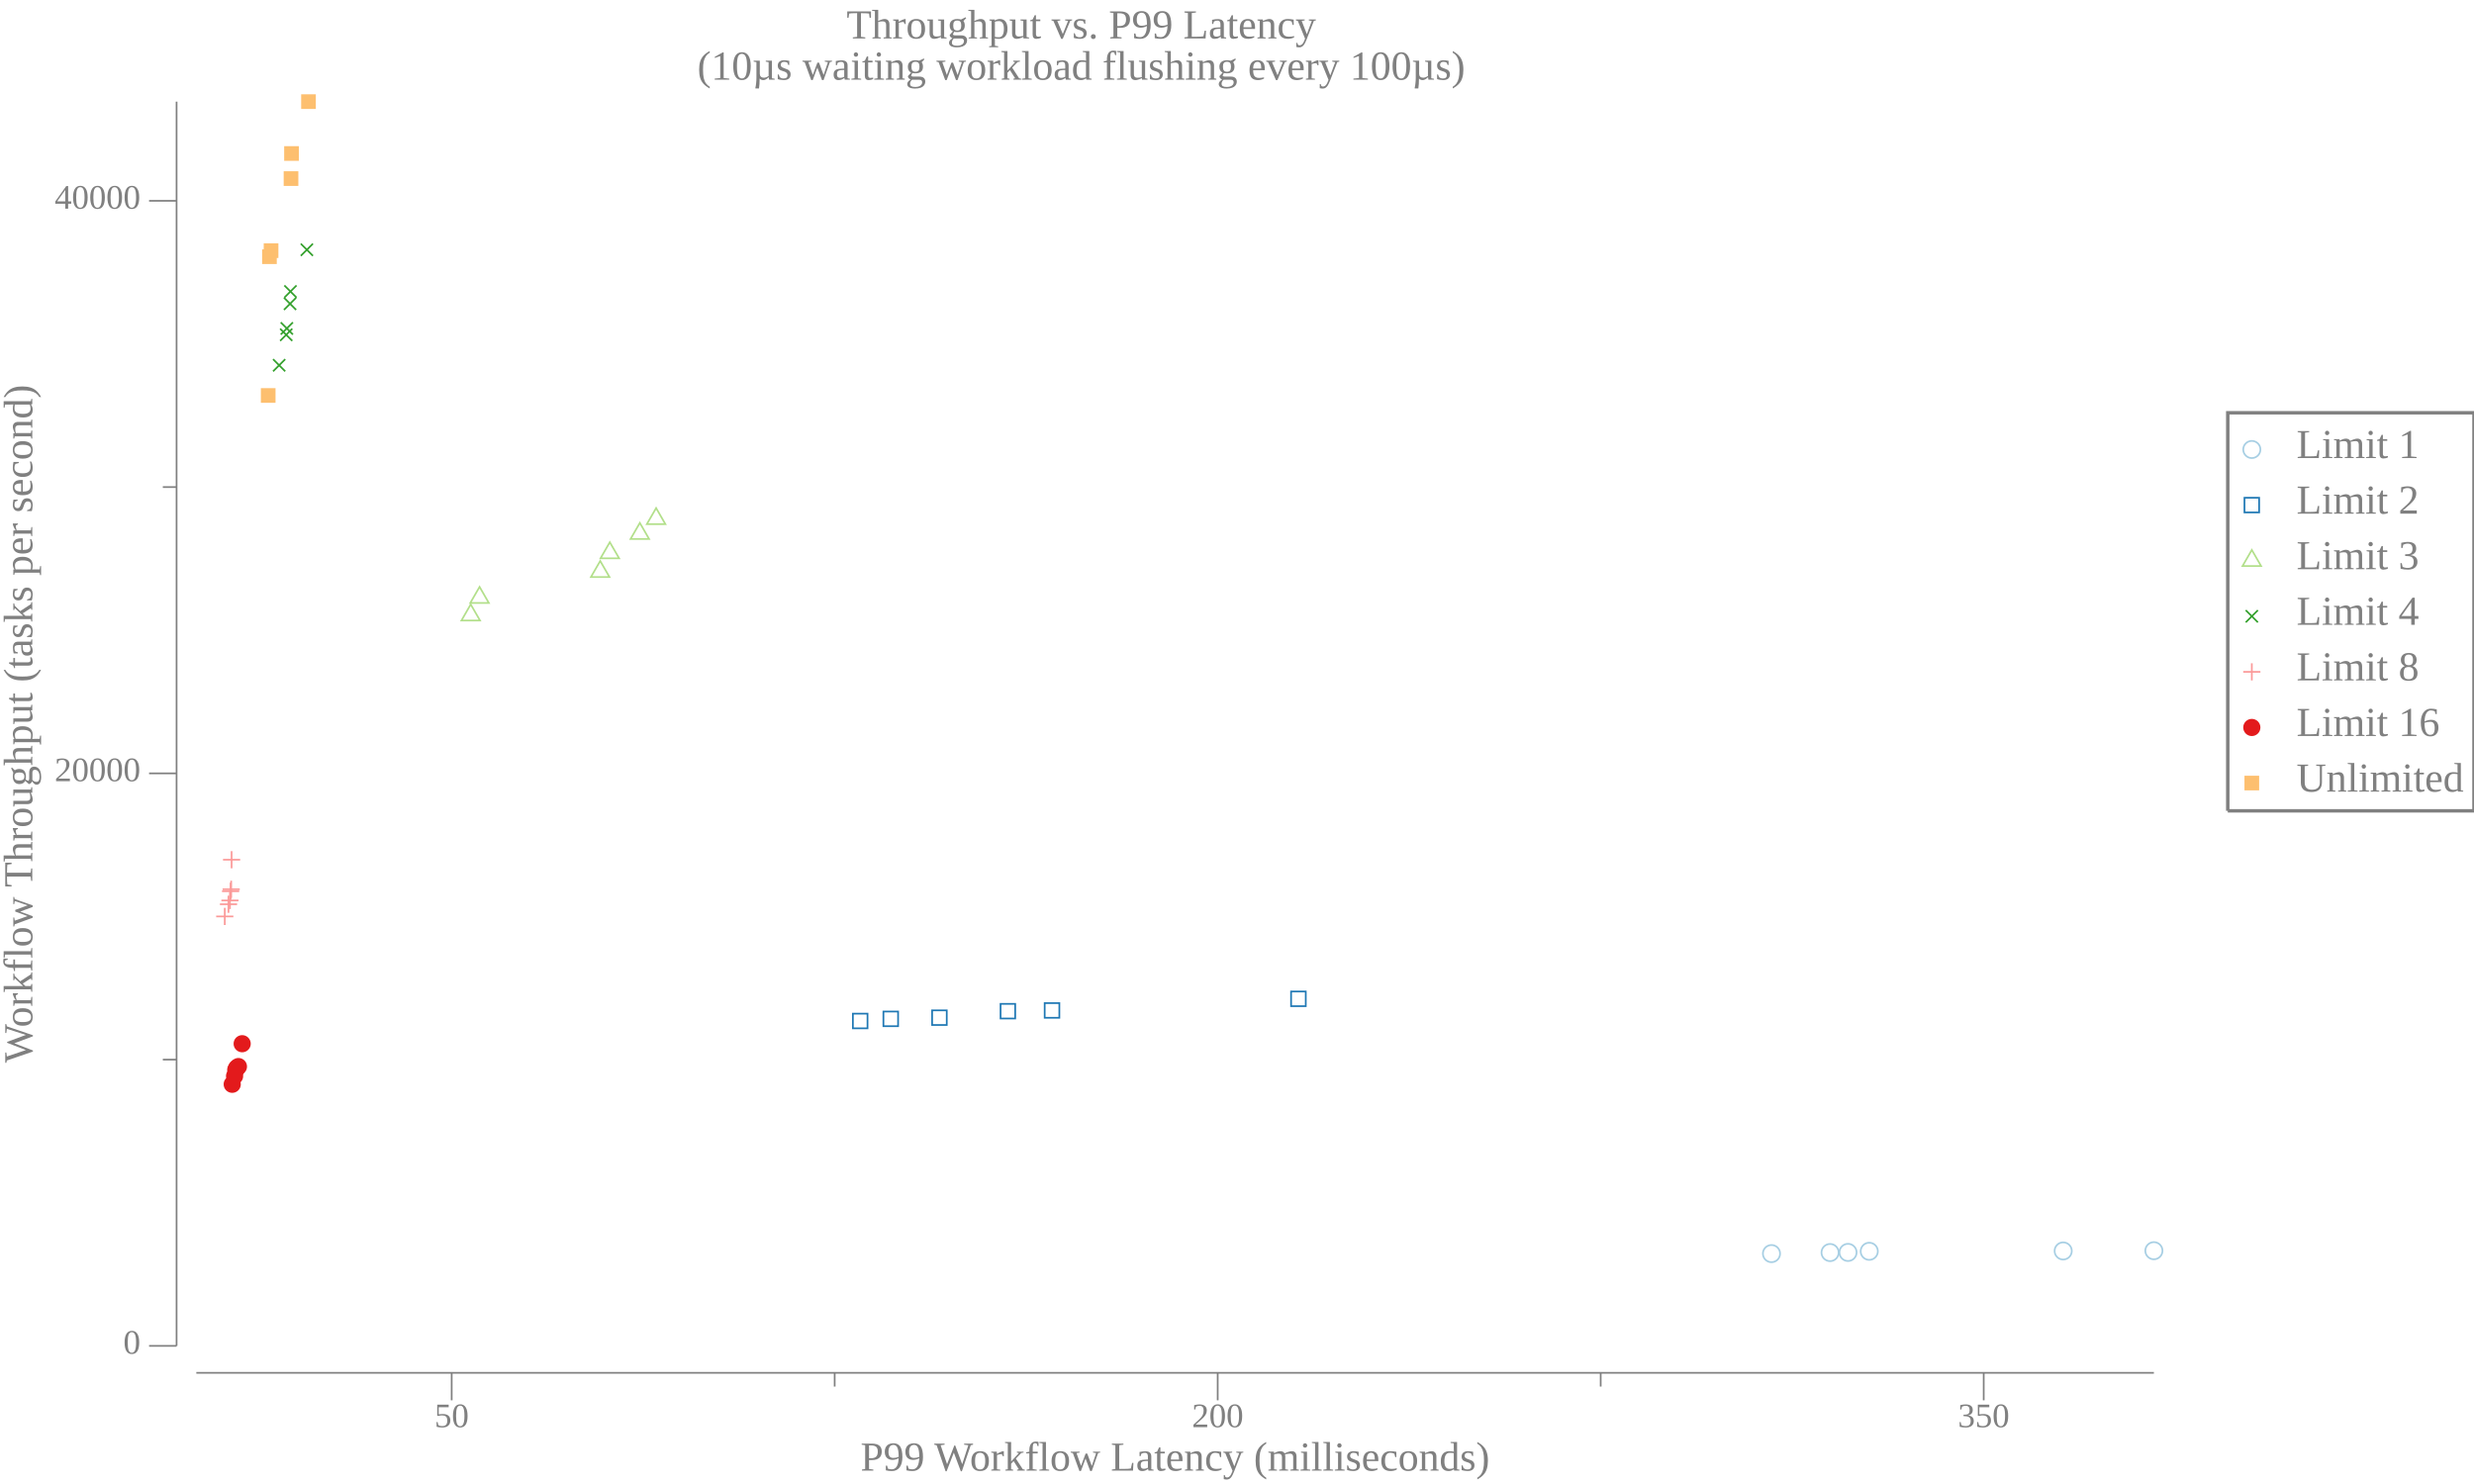
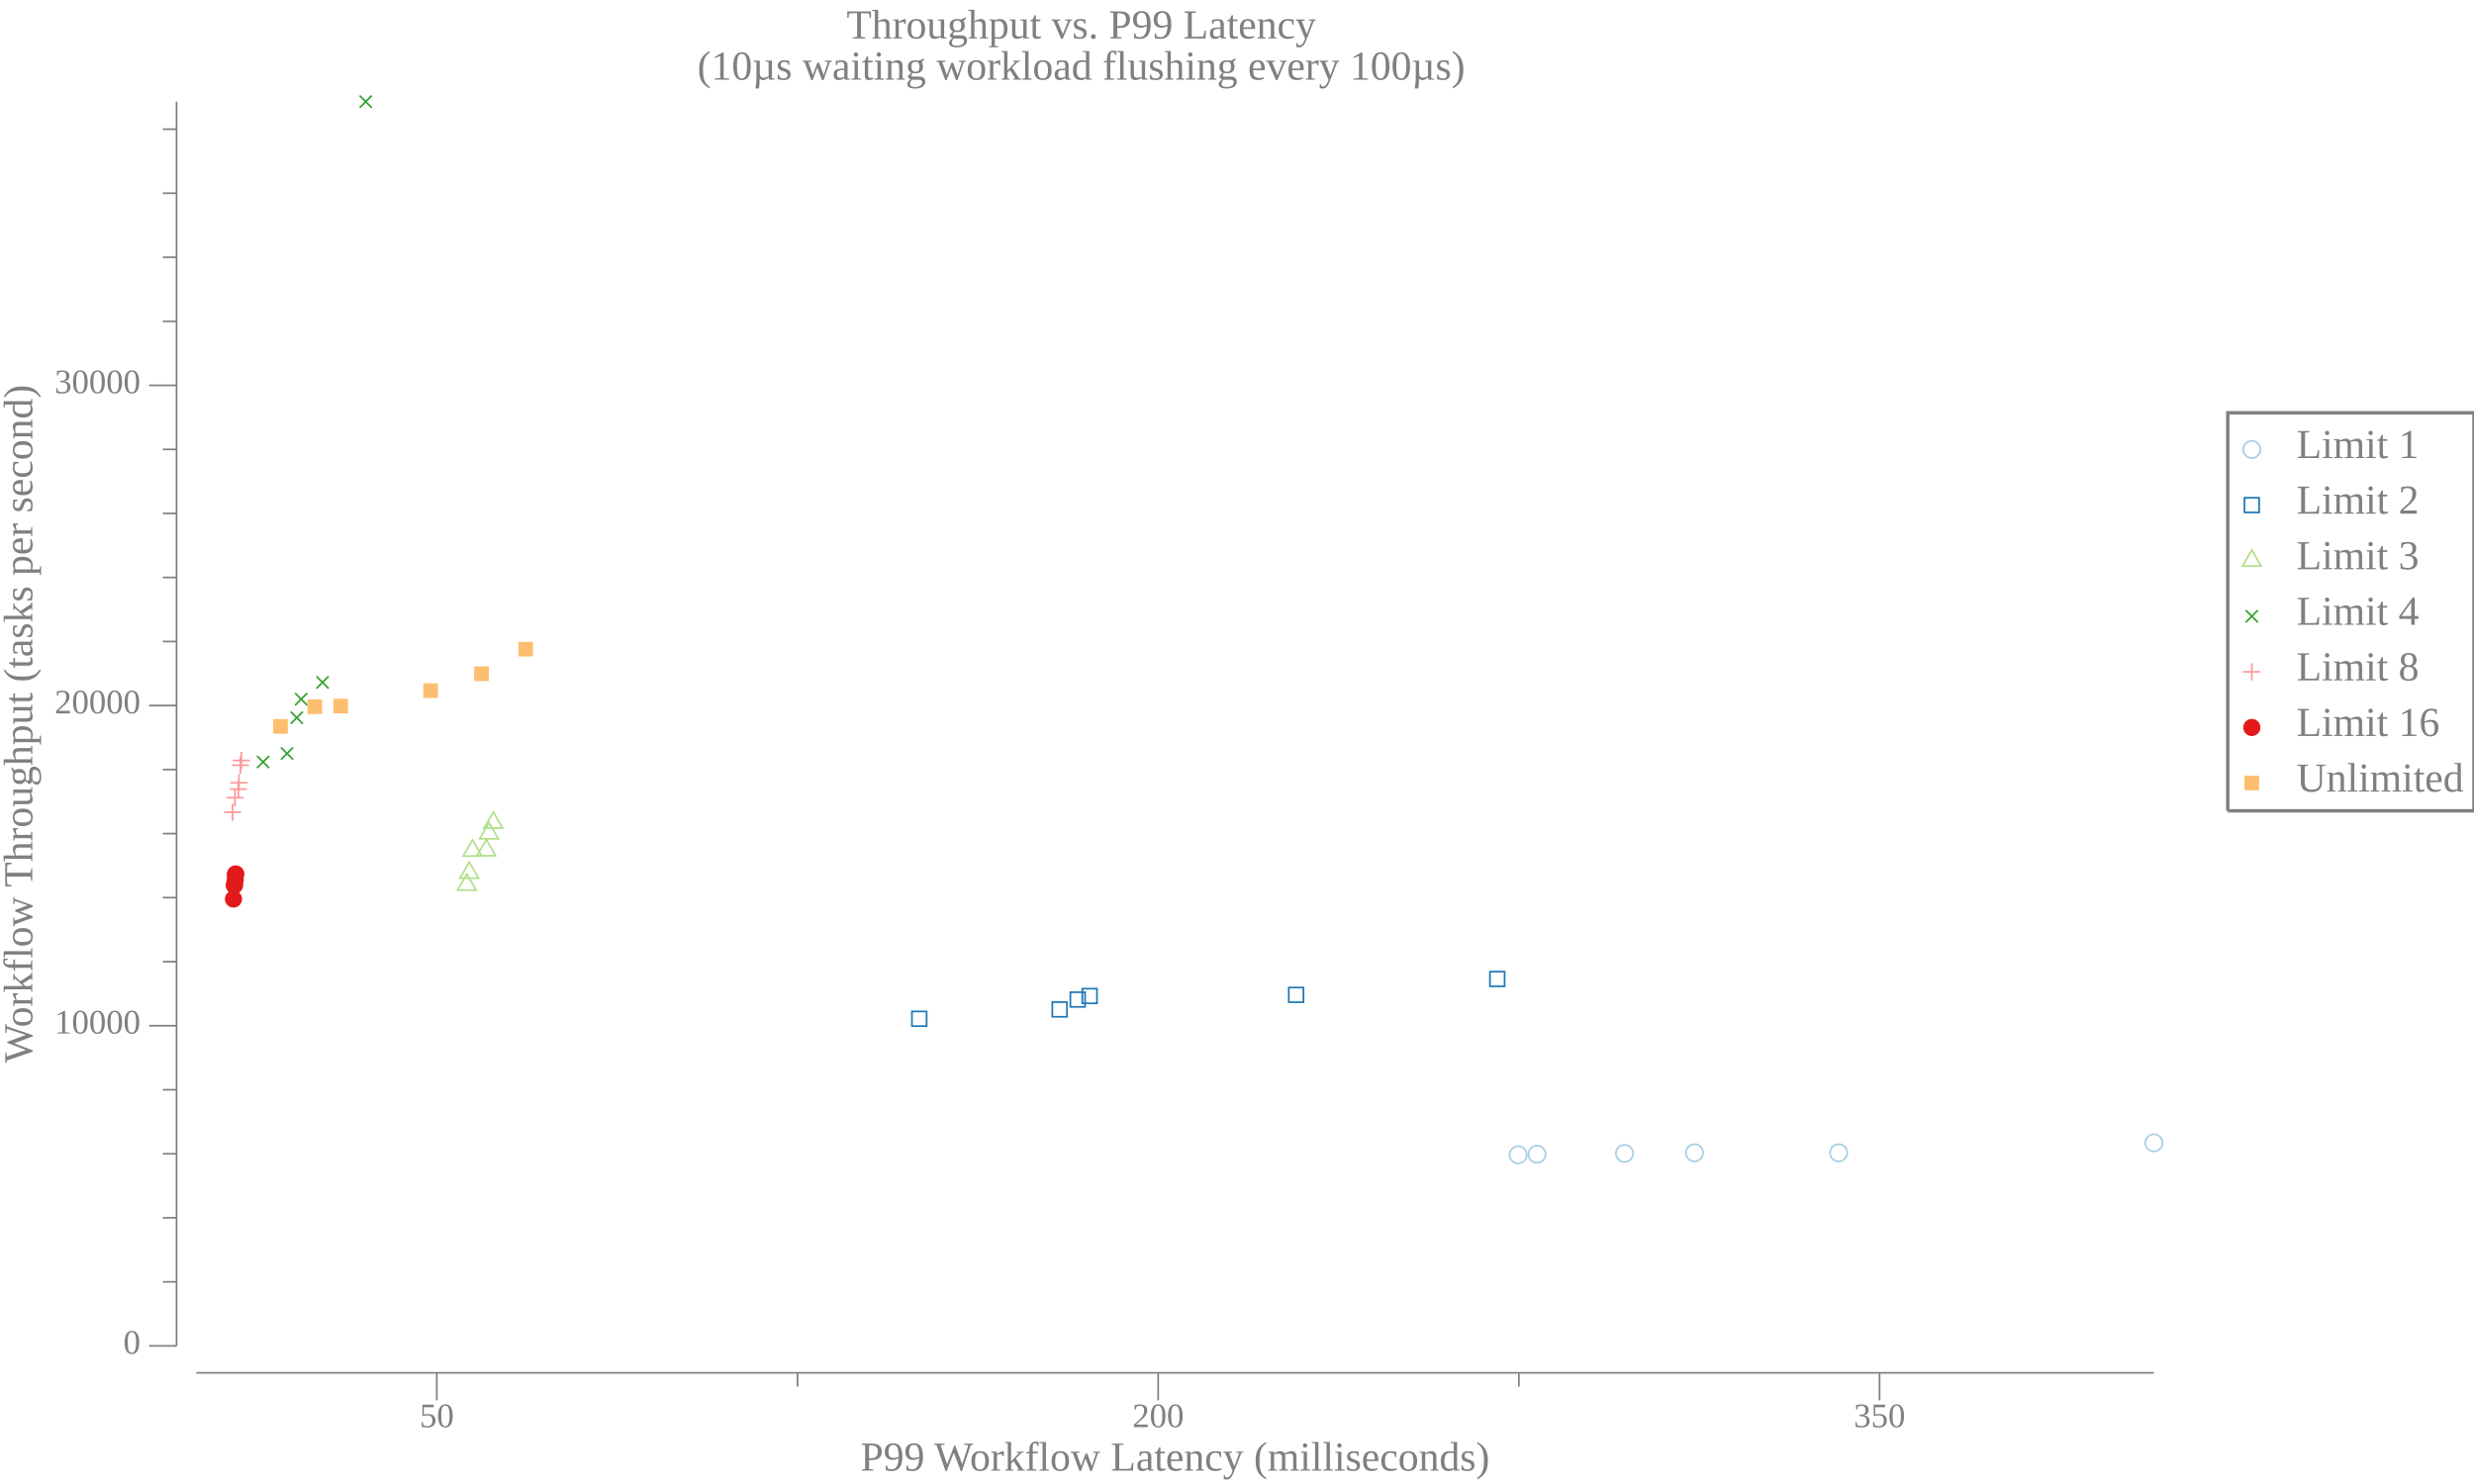
<svg xmlns="http://www.w3.org/2000/svg" width="720pt" height="432pt" viewBox="0 0 720 432">
  <g transform="scale(1, -1) translate(0, -432)">
    <path d="M657.84,301.15A2.5,2.5 0 1 1 652.84,301.15A2.5,2.5 0 1 1 657.84,301.15Z" style="fill:none;stroke:#A6CEE3;stroke-width:0.5" />
    <text x="668.34" y="-298.66" transform="scale(1, -1)" style="font-family:Liberation Serif;font-variant:normal;font-weight:normal;font-style:normal;font-size:12px;fill:#808080">Limit 1</text>
    <path d="M653.2,282.83L657.47,282.83L657.47,287.1L653.2,287.1Z" style="fill:none;stroke:#1F78B4;stroke-width:0.5" />
    <text x="668.34" y="-282.48" transform="scale(1, -1)" style="font-family:Liberation Serif;font-variant:normal;font-weight:normal;font-style:normal;font-size:12px;fill:#808080">Limit 2</text>
    <path d="M655.34,271.91L652.63,267.22L658.04,267.22Z" style="fill:none;stroke:#B2DF8A;stroke-width:0.5" />
    <text x="668.34" y="-266.3" transform="scale(1, -1)" style="font-family:Liberation Serif;font-variant:normal;font-weight:normal;font-style:normal;font-size:12px;fill:#808080">Limit 3</text>
    <path d="M653.57,250.83L657.11,254.37" style="fill:none;stroke:#33A02C;stroke-width:0.5" />
    <path d="M653.57,254.37L657.11,250.83" style="fill:none;stroke:#33A02C;stroke-width:0.5" />
    <text x="668.34" y="-250.11" transform="scale(1, -1)" style="font-family:Liberation Serif;font-variant:normal;font-weight:normal;font-style:normal;font-size:12px;fill:#808080">Limit 4</text>
    <path d="M655.34,238.92L655.34,233.92" style="fill:none;stroke:#FB9A99;stroke-width:0.5" />
    <path d="M652.84,236.42L657.84,236.42" style="fill:none;stroke:#FB9A99;stroke-width:0.5" />
    <text x="668.34" y="-233.93" transform="scale(1, -1)" style="font-family:Liberation Serif;font-variant:normal;font-weight:normal;font-style:normal;font-size:12px;fill:#808080">Limit 8</text>
    <path d="M657.84,220.23A2.5,2.5 0 1 1 652.84,220.23A2.5,2.5 0 1 1 657.84,220.23Z" style="fill:#E31A1C" />
    <text x="668.34" y="-217.75" transform="scale(1, -1)" style="font-family:Liberation Serif;font-variant:normal;font-weight:normal;font-style:normal;font-size:12px;fill:#808080">Limit 16</text>
    <path d="M653.2,201.92L657.47,201.92L657.47,206.18L653.2,206.18Z" style="fill:#FDBF6F" />
    <text x="668.34" y="-201.56" transform="scale(1, -1)" style="font-family:Liberation Serif;font-variant:normal;font-weight:normal;font-style:normal;font-size:12px;fill:#808080">Unlimited</text>
    <path d="M648.34,195.96L648.34,311.84L720,311.84L720,195.96L648.34,195.96" style="fill:none;stroke:#808080" />
    <path d="M0,0L629.34,0L629.34,432L0,432Z" style="fill:#-8000000000000000-8000000000000000-8000000000000000;fill-opacity:0" />
    <text x="246.35" y="-420.81" transform="scale(1, -1)" style="font-family:Liberation Serif;font-variant:normal;font-weight:normal;font-style:normal;font-size:12px;fill:#808080">Throughput vs. P99 Latency</text>
    <text x="202.94" y="-408.81" transform="scale(1, -1)" style="font-family:Liberation Serif;font-variant:normal;font-weight:normal;font-style:normal;font-size:12px;fill:#808080">(10µs waiting workload flushing every 100µs)</text>
    <text x="250.43" y="-3.902" transform="scale(1, -1)" style="font-family:Liberation Serif;font-variant:normal;font-weight:normal;font-style:normal;font-size:12px;fill:#808080">P99 Workflow Latency (milliseconds)</text>
-     <text x="126.45" y="-16.541" transform="scale(1, -1)" style="font-family:Liberation Serif;font-variant:normal;font-weight:normal;font-style:normal;font-size:10px;fill:#808080">50</text>
-     <text x="346.88" y="-16.541" transform="scale(1, -1)" style="font-family:Liberation Serif;font-variant:normal;font-weight:normal;font-style:normal;font-size:10px;fill:#808080">200</text>
-     <text x="569.81" y="-16.541" transform="scale(1, -1)" style="font-family:Liberation Serif;font-variant:normal;font-weight:normal;font-style:normal;font-size:10px;fill:#808080">350</text>
-     <path d="M131.45,24.363L131.45,32.363" style="fill:none;stroke:#808080;stroke-width:0.5" />
-     <path d="M354.38,24.363L354.38,32.363" style="fill:none;stroke:#808080;stroke-width:0.5" />
-     <path d="M577.31,24.363L577.31,32.363" style="fill:none;stroke:#808080;stroke-width:0.5" />
-     <path d="M242.91,28.363L242.91,32.363" style="fill:none;stroke:#808080;stroke-width:0.5" />
-     <path d="M465.84,28.363L465.84,32.363" style="fill:none;stroke:#808080;stroke-width:0.5" />
+     <text x="122.12" y="-16.541" transform="scale(1, -1)" style="font-family:Liberation Serif;font-variant:normal;font-weight:normal;font-style:normal;font-size:10px;fill:#808080">50</text>
+     <text x="329.56" y="-16.541" transform="scale(1, -1)" style="font-family:Liberation Serif;font-variant:normal;font-weight:normal;font-style:normal;font-size:10px;fill:#808080">200</text>
+     <text x="539.5" y="-16.541" transform="scale(1, -1)" style="font-family:Liberation Serif;font-variant:normal;font-weight:normal;font-style:normal;font-size:10px;fill:#808080">350</text>
+     <path d="M127.12,24.363L127.12,32.363" style="fill:none;stroke:#808080;stroke-width:0.5" />
+     <path d="M337.06,24.363L337.06,32.363" style="fill:none;stroke:#808080;stroke-width:0.5" />
+     <path d="M547,24.363L547,32.363" style="fill:none;stroke:#808080;stroke-width:0.5" />
+     <path d="M232.09,28.363L232.09,32.363" style="fill:none;stroke:#808080;stroke-width:0.5" />
+     <path d="M442.03,28.363L442.03,32.363" style="fill:none;stroke:#808080;stroke-width:0.5" />
    <path d="M57.135,32.363L626.84,32.363" style="fill:none;stroke:#808080;stroke-width:0.5" />
    <g transform="rotate(90)">
      <text x="122.59" y="9.387" transform="scale(1, -1)" style="font-family:Liberation Serif;font-variant:normal;font-weight:normal;font-style:normal;font-size:12px;fill:#808080">Workflow Throughput (tasks per second)</text>
    </g>
    <text x="35.885" y="-37.924" transform="scale(1, -1)" style="font-family:Liberation Serif;font-variant:normal;font-weight:normal;font-style:normal;font-size:10px;fill:#808080">0</text>
-     <text x="15.885" y="-204.59" transform="scale(1, -1)" style="font-family:Liberation Serif;font-variant:normal;font-weight:normal;font-style:normal;font-size:10px;fill:#808080">20000</text>
-     <text x="15.885" y="-371.25" transform="scale(1, -1)" style="font-family:Liberation Serif;font-variant:normal;font-weight:normal;font-style:normal;font-size:10px;fill:#808080">40000</text>
+     <text x="15.885" y="-131.13" transform="scale(1, -1)" style="font-family:Liberation Serif;font-variant:normal;font-weight:normal;font-style:normal;font-size:10px;fill:#808080">10000</text>
+     <text x="15.885" y="-224.33" transform="scale(1, -1)" style="font-family:Liberation Serif;font-variant:normal;font-weight:normal;font-style:normal;font-size:10px;fill:#808080">20000</text>
+     <text x="15.885" y="-317.54" transform="scale(1, -1)" style="font-family:Liberation Serif;font-variant:normal;font-weight:normal;font-style:normal;font-size:10px;fill:#808080">30000</text>
    <path d="M43.385,40.209L51.385,40.209" style="fill:none;stroke:#808080;stroke-width:0.5" />
-     <path d="M43.385,206.87L51.385,206.87" style="fill:none;stroke:#808080;stroke-width:0.5" />
-     <path d="M43.385,373.54L51.385,373.54" style="fill:none;stroke:#808080;stroke-width:0.5" />
-     <path d="M47.385,123.54L51.385,123.54" style="fill:none;stroke:#808080;stroke-width:0.5" />
-     <path d="M47.385,290.21L51.385,290.21" style="fill:none;stroke:#808080;stroke-width:0.5" />
+     <path d="M43.385,133.41L51.385,133.41" style="fill:none;stroke:#808080;stroke-width:0.5" />
+     <path d="M43.385,226.62L51.385,226.62" style="fill:none;stroke:#808080;stroke-width:0.5" />
+     <path d="M43.385,319.82L51.385,319.82" style="fill:none;stroke:#808080;stroke-width:0.5" />
+     <path d="M47.385,58.85L51.385,58.85" style="fill:none;stroke:#808080;stroke-width:0.5" />
+     <path d="M47.385,77.491L51.385,77.491" style="fill:none;stroke:#808080;stroke-width:0.5" />
+     <path d="M47.385,96.132L51.385,96.132" style="fill:none;stroke:#808080;stroke-width:0.5" />
+     <path d="M47.385,114.77L51.385,114.77" style="fill:none;stroke:#808080;stroke-width:0.5" />
+     <path d="M47.385,152.05L51.385,152.05" style="fill:none;stroke:#808080;stroke-width:0.5" />
+     <path d="M47.385,170.7L51.385,170.7" style="fill:none;stroke:#808080;stroke-width:0.5" />
+     <path d="M47.385,189.34L51.385,189.34" style="fill:none;stroke:#808080;stroke-width:0.5" />
+     <path d="M47.385,207.98L51.385,207.98" style="fill:none;stroke:#808080;stroke-width:0.5" />
+     <path d="M47.385,245.26L51.385,245.26" style="fill:none;stroke:#808080;stroke-width:0.5" />
+     <path d="M47.385,263.9L51.385,263.9" style="fill:none;stroke:#808080;stroke-width:0.5" />
+     <path d="M47.385,282.54L51.385,282.54" style="fill:none;stroke:#808080;stroke-width:0.5" />
+     <path d="M47.385,301.18L51.385,301.18" style="fill:none;stroke:#808080;stroke-width:0.5" />
+     <path d="M47.385,338.46L51.385,338.46" style="fill:none;stroke:#808080;stroke-width:0.5" />
+     <path d="M47.385,357.11L51.385,357.11" style="fill:none;stroke:#808080;stroke-width:0.5" />
+     <path d="M47.385,375.75L51.385,375.75" style="fill:none;stroke:#808080;stroke-width:0.5" />
+     <path d="M47.385,394.39L51.385,394.39" style="fill:none;stroke:#808080;stroke-width:0.5" />
    <path d="M51.385,40.209L51.385,402.41" style="fill:none;stroke:#808080;stroke-width:0.5" />
-     <path d="M518.05,67.067A2.5,2.5 0 1 1 513.05,67.067A2.5,2.5 0 1 1 518.05,67.067Z" style="fill:none;stroke:#A6CEE3;stroke-width:0.5" />
-     <path d="M535.1,67.375A2.5,2.5 0 1 1 530.1,67.375A2.5,2.5 0 1 1 535.1,67.375Z" style="fill:none;stroke:#A6CEE3;stroke-width:0.5" />
-     <path d="M540.32,67.417A2.5,2.5 0 1 1 535.32,67.417A2.5,2.5 0 1 1 540.32,67.417Z" style="fill:none;stroke:#A6CEE3;stroke-width:0.5" />
-     <path d="M546.5,67.742A2.5,2.5 0 1 1 541.5,67.742A2.5,2.5 0 1 1 546.5,67.742Z" style="fill:none;stroke:#A6CEE3;stroke-width:0.5" />
-     <path d="M602.94,67.842A2.5,2.5 0 1 1 597.94,67.842A2.5,2.5 0 1 1 602.94,67.842Z" style="fill:none;stroke:#A6CEE3;stroke-width:0.5" />
-     <path d="M629.34,67.909A2.5,2.5 0 1 1 624.34,67.909A2.5,2.5 0 1 1 629.34,67.909Z" style="fill:none;stroke:#A6CEE3;stroke-width:0.5" />
-     <path d="M248.21,132.65L252.47,132.65L252.47,136.92L248.21,136.92Z" style="fill:none;stroke:#1F78B4;stroke-width:0.5" />
-     <path d="M257.1,133.27L261.37,133.27L261.37,137.54L257.1,137.54Z" style="fill:none;stroke:#1F78B4;stroke-width:0.5" />
-     <path d="M271.27,133.62L275.53,133.62L275.53,137.88L271.27,137.88Z" style="fill:none;stroke:#1F78B4;stroke-width:0.5" />
-     <path d="M291.19,135.51L295.45,135.51L295.45,139.77L291.19,139.77Z" style="fill:none;stroke:#1F78B4;stroke-width:0.5" />
-     <path d="M304.03,135.72L308.3,135.72L308.3,139.99L304.03,139.99Z" style="fill:none;stroke:#1F78B4;stroke-width:0.5" />
-     <path d="M375.74,139.1L380.01,139.1L380.01,143.37L375.74,143.37Z" style="fill:none;stroke:#1F78B4;stroke-width:0.5" />
-     <path d="M136.99,256.06L134.29,251.37L139.7,251.37Z" style="fill:none;stroke:#B2DF8A;stroke-width:0.5" />
-     <path d="M139.57,261.16L136.86,256.47L142.27,256.47Z" style="fill:none;stroke:#B2DF8A;stroke-width:0.5" />
-     <path d="M174.68,268.7L171.97,264.01L177.38,264.01Z" style="fill:none;stroke:#B2DF8A;stroke-width:0.5" />
-     <path d="M177.47,274.16L174.77,269.48L180.18,269.48Z" style="fill:none;stroke:#B2DF8A;stroke-width:0.5" />
-     <path d="M186.21,279.78L183.5,275.09L188.91,275.09Z" style="fill:none;stroke:#B2DF8A;stroke-width:0.5" />
-     <path d="M190.95,284.1L188.24,279.41L193.65,279.41Z" style="fill:none;stroke:#B2DF8A;stroke-width:0.5" />
-     <path d="M79.47,323.9L83.006,327.44" style="fill:none;stroke:#33A02C;stroke-width:0.5" />
-     <path d="M79.47,327.44L83.006,323.9" style="fill:none;stroke:#33A02C;stroke-width:0.5" />
-     <path d="M81.528,332.77L85.063,336.31" style="fill:none;stroke:#33A02C;stroke-width:0.5" />
-     <path d="M81.528,336.31L85.063,332.77" style="fill:none;stroke:#33A02C;stroke-width:0.5" />
-     <path d="M81.708,334.62L85.243,338.16" style="fill:none;stroke:#33A02C;stroke-width:0.5" />
-     <path d="M81.708,338.16L85.243,334.62" style="fill:none;stroke:#33A02C;stroke-width:0.5" />
-     <path d="M82.642,341.8L86.178,345.34" style="fill:none;stroke:#33A02C;stroke-width:0.5" />
-     <path d="M82.642,345.34L86.178,341.8" style="fill:none;stroke:#33A02C;stroke-width:0.5" />
-     <path d="M82.76,345.38L86.295,348.91" style="fill:none;stroke:#33A02C;stroke-width:0.5" />
-     <path d="M82.76,348.91L86.295,345.38" style="fill:none;stroke:#33A02C;stroke-width:0.5" />
-     <path d="M87.539,357.53L91.074,361.06" style="fill:none;stroke:#33A02C;stroke-width:0.5" />
-     <path d="M87.539,361.06L91.074,357.53" style="fill:none;stroke:#33A02C;stroke-width:0.5" />
-     <path d="M65.413,167.72L65.413,162.72" style="fill:none;stroke:#FB9A99;stroke-width:0.5" />
-     <path d="M62.913,165.22L67.913,165.22" style="fill:none;stroke:#FB9A99;stroke-width:0.5" />
-     <path d="M66.498,171.27L66.498,166.27" style="fill:none;stroke:#FB9A99;stroke-width:0.5" />
-     <path d="M63.998,168.77L68.998,168.77" style="fill:none;stroke:#FB9A99;stroke-width:0.5" />
-     <path d="M66.921,172.37L66.921,167.37" style="fill:none;stroke:#FB9A99;stroke-width:0.5" />
-     <path d="M64.421,169.87L69.421,169.87" style="fill:none;stroke:#FB9A99;stroke-width:0.5" />
-     <path d="M67.111,175.06L67.111,170.06" style="fill:none;stroke:#FB9A99;stroke-width:0.5" />
-     <path d="M64.611,172.56L69.611,172.56" style="fill:none;stroke:#FB9A99;stroke-width:0.5" />
-     <path d="M67.278,175.63L67.278,170.63" style="fill:none;stroke:#FB9A99;stroke-width:0.5" />
-     <path d="M64.778,173.13L69.778,173.13" style="fill:none;stroke:#FB9A99;stroke-width:0.5" />
-     <path d="M67.401,184.23L67.401,179.23" style="fill:none;stroke:#FB9A99;stroke-width:0.5" />
-     <path d="M64.901,181.73L69.901,181.73" style="fill:none;stroke:#FB9A99;stroke-width:0.5" />
-     <path d="M70.083,116.36A2.5,2.5 0 1 1 65.083,116.36A2.5,2.5 0 1 1 70.083,116.36Z" style="fill:#E31A1C" />
-     <path d="M70.769,118.75A2.5,2.5 0 1 1 65.769,118.75A2.5,2.5 0 1 1 70.769,118.75Z" style="fill:#E31A1C" />
-     <path d="M71.105,120.55A2.5,2.5 0 1 1 66.105,120.55A2.5,2.5 0 1 1 71.105,120.55Z" style="fill:#E31A1C" />
-     <path d="M71.384,121.12A2.5,2.5 0 1 1 66.384,121.12A2.5,2.5 0 1 1 71.384,121.12Z" style="fill:#E31A1C" />
-     <path d="M71.888,121.52A2.5,2.5 0 1 1 66.888,121.52A2.5,2.5 0 1 1 71.888,121.52Z" style="fill:#E31A1C" />
-     <path d="M72.979,128.17A2.5,2.5 0 1 1 67.979,128.17A2.5,2.5 0 1 1 72.979,128.17Z" style="fill:#E31A1C" />
-     <path d="M75.92,314.74L80.187,314.74L80.187,319.01L75.92,319.01Z" style="fill:#FDBF6F" />
-     <path d="M76.283,355.14L80.55,355.14L80.55,359.4L76.283,359.4Z" style="fill:#FDBF6F" />
-     <path d="M76.753,356.9L81.021,356.9L81.021,361.17L76.753,361.17Z" style="fill:#FDBF6F" />
-     <path d="M82.558,377.88L86.826,377.88L86.826,382.15L82.558,382.15Z" style="fill:#FDBF6F" />
-     <path d="M82.702,385.18L86.97,385.18L86.97,389.45L82.702,389.45Z" style="fill:#FDBF6F" />
-     <path d="M87.647,400.28L91.915,400.28L91.915,404.55L87.647,404.55Z" style="fill:#FDBF6F" />
+     <path d="M444.32,95.824A2.5,2.5 0 1 1 439.32,95.824A2.5,2.5 0 1 1 444.32,95.824Z" style="fill:none;stroke:#A6CEE3;stroke-width:0.5" />
+     <path d="M449.81,96.001A2.5,2.5 0 1 1 444.81,96.001A2.5,2.5 0 1 1 449.81,96.001Z" style="fill:none;stroke:#A6CEE3;stroke-width:0.5" />
+     <path d="M475.28,96.234A2.5,2.5 0 1 1 470.28,96.234A2.5,2.5 0 1 1 475.28,96.234Z" style="fill:none;stroke:#A6CEE3;stroke-width:0.5" />
+     <path d="M495.65,96.421A2.5,2.5 0 1 1 490.65,96.421A2.5,2.5 0 1 1 495.65,96.421Z" style="fill:none;stroke:#A6CEE3;stroke-width:0.5" />
+     <path d="M537.6,96.421A2.5,2.5 0 1 1 532.6,96.421A2.5,2.5 0 1 1 537.6,96.421Z" style="fill:none;stroke:#A6CEE3;stroke-width:0.5" />
+     <path d="M629.34,99.319A2.5,2.5 0 1 1 624.34,99.319A2.5,2.5 0 1 1 629.34,99.319Z" style="fill:none;stroke:#A6CEE3;stroke-width:0.5" />
+     <path d="M265.4,133.29L269.67,133.29L269.67,137.56L265.4,137.56Z" style="fill:none;stroke:#1F78B4;stroke-width:0.5" />
+     <path d="M306.25,136.01L310.52,136.01L310.52,140.28L306.25,140.28Z" style="fill:none;stroke:#1F78B4;stroke-width:0.5" />
+     <path d="M311.51,138.89L315.78,138.89L315.78,143.16L311.51,143.16Z" style="fill:none;stroke:#1F78B4;stroke-width:0.5" />
+     <path d="M314.98,139.92L319.25,139.92L319.25,144.19L314.98,144.19Z" style="fill:none;stroke:#1F78B4;stroke-width:0.5" />
+     <path d="M375.07,140.26L379.34,140.26L379.34,144.52L375.07,144.52Z" style="fill:none;stroke:#1F78B4;stroke-width:0.5" />
+     <path d="M433.61,144.88L437.88,144.88L437.88,149.15L433.61,149.15Z" style="fill:none;stroke:#1F78B4;stroke-width:0.5" />
+     <path d="M135.86,177.56L133.15,172.87L138.56,172.87Z" style="fill:none;stroke:#B2DF8A;stroke-width:0.5" />
+     <path d="M136.57,181.04L133.86,176.36L139.27,176.36Z" style="fill:none;stroke:#B2DF8A;stroke-width:0.5" />
+     <path d="M137.51,187.48L134.8,182.8L140.22,182.8Z" style="fill:none;stroke:#B2DF8A;stroke-width:0.5" />
+     <path d="M141.53,187.58L138.82,182.89L144.23,182.89Z" style="fill:none;stroke:#B2DF8A;stroke-width:0.5" />
+     <path d="M142.31,192.51L139.61,187.82L145.02,187.82Z" style="fill:none;stroke:#B2DF8A;stroke-width:0.5" />
+     <path d="M143.58,195.64L140.87,190.95L146.28,190.95Z" style="fill:none;stroke:#B2DF8A;stroke-width:0.5" />
+     <path d="M74.796,208.42L78.332,211.95" style="fill:none;stroke:#33A02C;stroke-width:0.5" />
+     <path d="M74.796,211.95L78.332,208.42" style="fill:none;stroke:#33A02C;stroke-width:0.5" />
+     <path d="M81.764,210.89L85.299,214.42" style="fill:none;stroke:#33A02C;stroke-width:0.5" />
+     <path d="M81.764,214.42L85.299,210.89" style="fill:none;stroke:#33A02C;stroke-width:0.5" />
+     <path d="M84.597,221.3L88.132,224.84" style="fill:none;stroke:#33A02C;stroke-width:0.5" />
+     <path d="M84.597,224.84L88.132,221.3" style="fill:none;stroke:#33A02C;stroke-width:0.5" />
+     <path d="M85.87,226.7L89.405,230.23" style="fill:none;stroke:#33A02C;stroke-width:0.5" />
+     <path d="M85.87,230.23L89.405,226.7" style="fill:none;stroke:#33A02C;stroke-width:0.5" />
+     <path d="M92.086,231.58L95.621,235.12" style="fill:none;stroke:#33A02C;stroke-width:0.5" />
+     <path d="M92.086,235.12L95.621,231.58" style="fill:none;stroke:#33A02C;stroke-width:0.5" />
+     <path d="M104.67,400.64L108.2,404.18" style="fill:none;stroke:#33A02C;stroke-width:0.5" />
+     <path d="M104.67,404.18L108.2,400.64" style="fill:none;stroke:#33A02C;stroke-width:0.5" />
+     <path d="M67.691,198.06L67.691,193.06" style="fill:none;stroke:#FB9A99;stroke-width:0.5" />
+     <path d="M65.191,195.56L70.191,195.56" style="fill:none;stroke:#FB9A99;stroke-width:0.5" />
+     <path d="M68.388,202.28L68.388,197.28" style="fill:none;stroke:#FB9A99;stroke-width:0.5" />
+     <path d="M65.888,199.78L70.888,199.78" style="fill:none;stroke:#FB9A99;stroke-width:0.5" />
+     <path d="M69.391,204.79L69.391,199.79" style="fill:none;stroke:#FB9A99;stroke-width:0.5" />
+     <path d="M66.891,202.29L71.891,202.29" style="fill:none;stroke:#FB9A99;stroke-width:0.5" />
+     <path d="M69.549,206.63L69.549,201.63" style="fill:none;stroke:#FB9A99;stroke-width:0.5" />
+     <path d="M67.049,204.13L72.049,204.13" style="fill:none;stroke:#FB9A99;stroke-width:0.5" />
+     <path d="M69.966,211.75L69.966,206.75" style="fill:none;stroke:#FB9A99;stroke-width:0.5" />
+     <path d="M67.466,209.25L72.466,209.25" style="fill:none;stroke:#FB9A99;stroke-width:0.5" />
+     <path d="M70.242,213.12L70.242,208.12" style="fill:none;stroke:#FB9A99;stroke-width:0.5" />
+     <path d="M67.742,210.62L72.742,210.62" style="fill:none;stroke:#FB9A99;stroke-width:0.5" />
+     <path d="M70.455,170.29A2.5,2.5 0 1 1 65.455,170.29A2.5,2.5 0 1 1 70.455,170.29Z" style="fill:#E31A1C" />
+     <path d="M70.709,174.32A2.5,2.5 0 1 1 65.709,174.32A2.5,2.5 0 1 1 70.709,174.32Z" style="fill:#E31A1C" />
+     <path d="M70.725,174.32A2.5,2.5 0 1 1 65.725,174.32A2.5,2.5 0 1 1 70.725,174.32Z" style="fill:#E31A1C" />
+     <path d="M70.96,175.92A2.5,2.5 0 1 1 65.96,175.92A2.5,2.5 0 1 1 70.96,175.92Z" style="fill:#E31A1C" />
+     <path d="M71.033,177.46A2.5,2.5 0 1 1 66.033,177.46A2.5,2.5 0 1 1 71.033,177.46Z" style="fill:#E31A1C" />
+     <path d="M71.095,177.59A2.5,2.5 0 1 1 66.095,177.59A2.5,2.5 0 1 1 71.095,177.59Z" style="fill:#E31A1C" />
+     <path d="M79.502,218.4L83.769,218.4L83.769,222.67L79.502,222.67Z" style="fill:#FDBF6F" />
+     <path d="M89.483,224.13L93.751,224.13L93.751,228.4L89.483,228.4Z" style="fill:#FDBF6F" />
+     <path d="M97.025,224.32L101.29,224.32L101.29,228.58L97.025,228.58Z" style="fill:#FDBF6F" />
+     <path d="M123.18,228.81L127.45,228.81L127.45,233.08L123.18,233.08Z" style="fill:#FDBF6F" />
+     <path d="M137.99,233.73L142.26,233.73L142.26,238L137.99,238Z" style="fill:#FDBF6F" />
+     <path d="M150.85,240.89L155.12,240.89L155.12,245.16L150.85,245.16Z" style="fill:#FDBF6F" />
  </g>
</svg>
